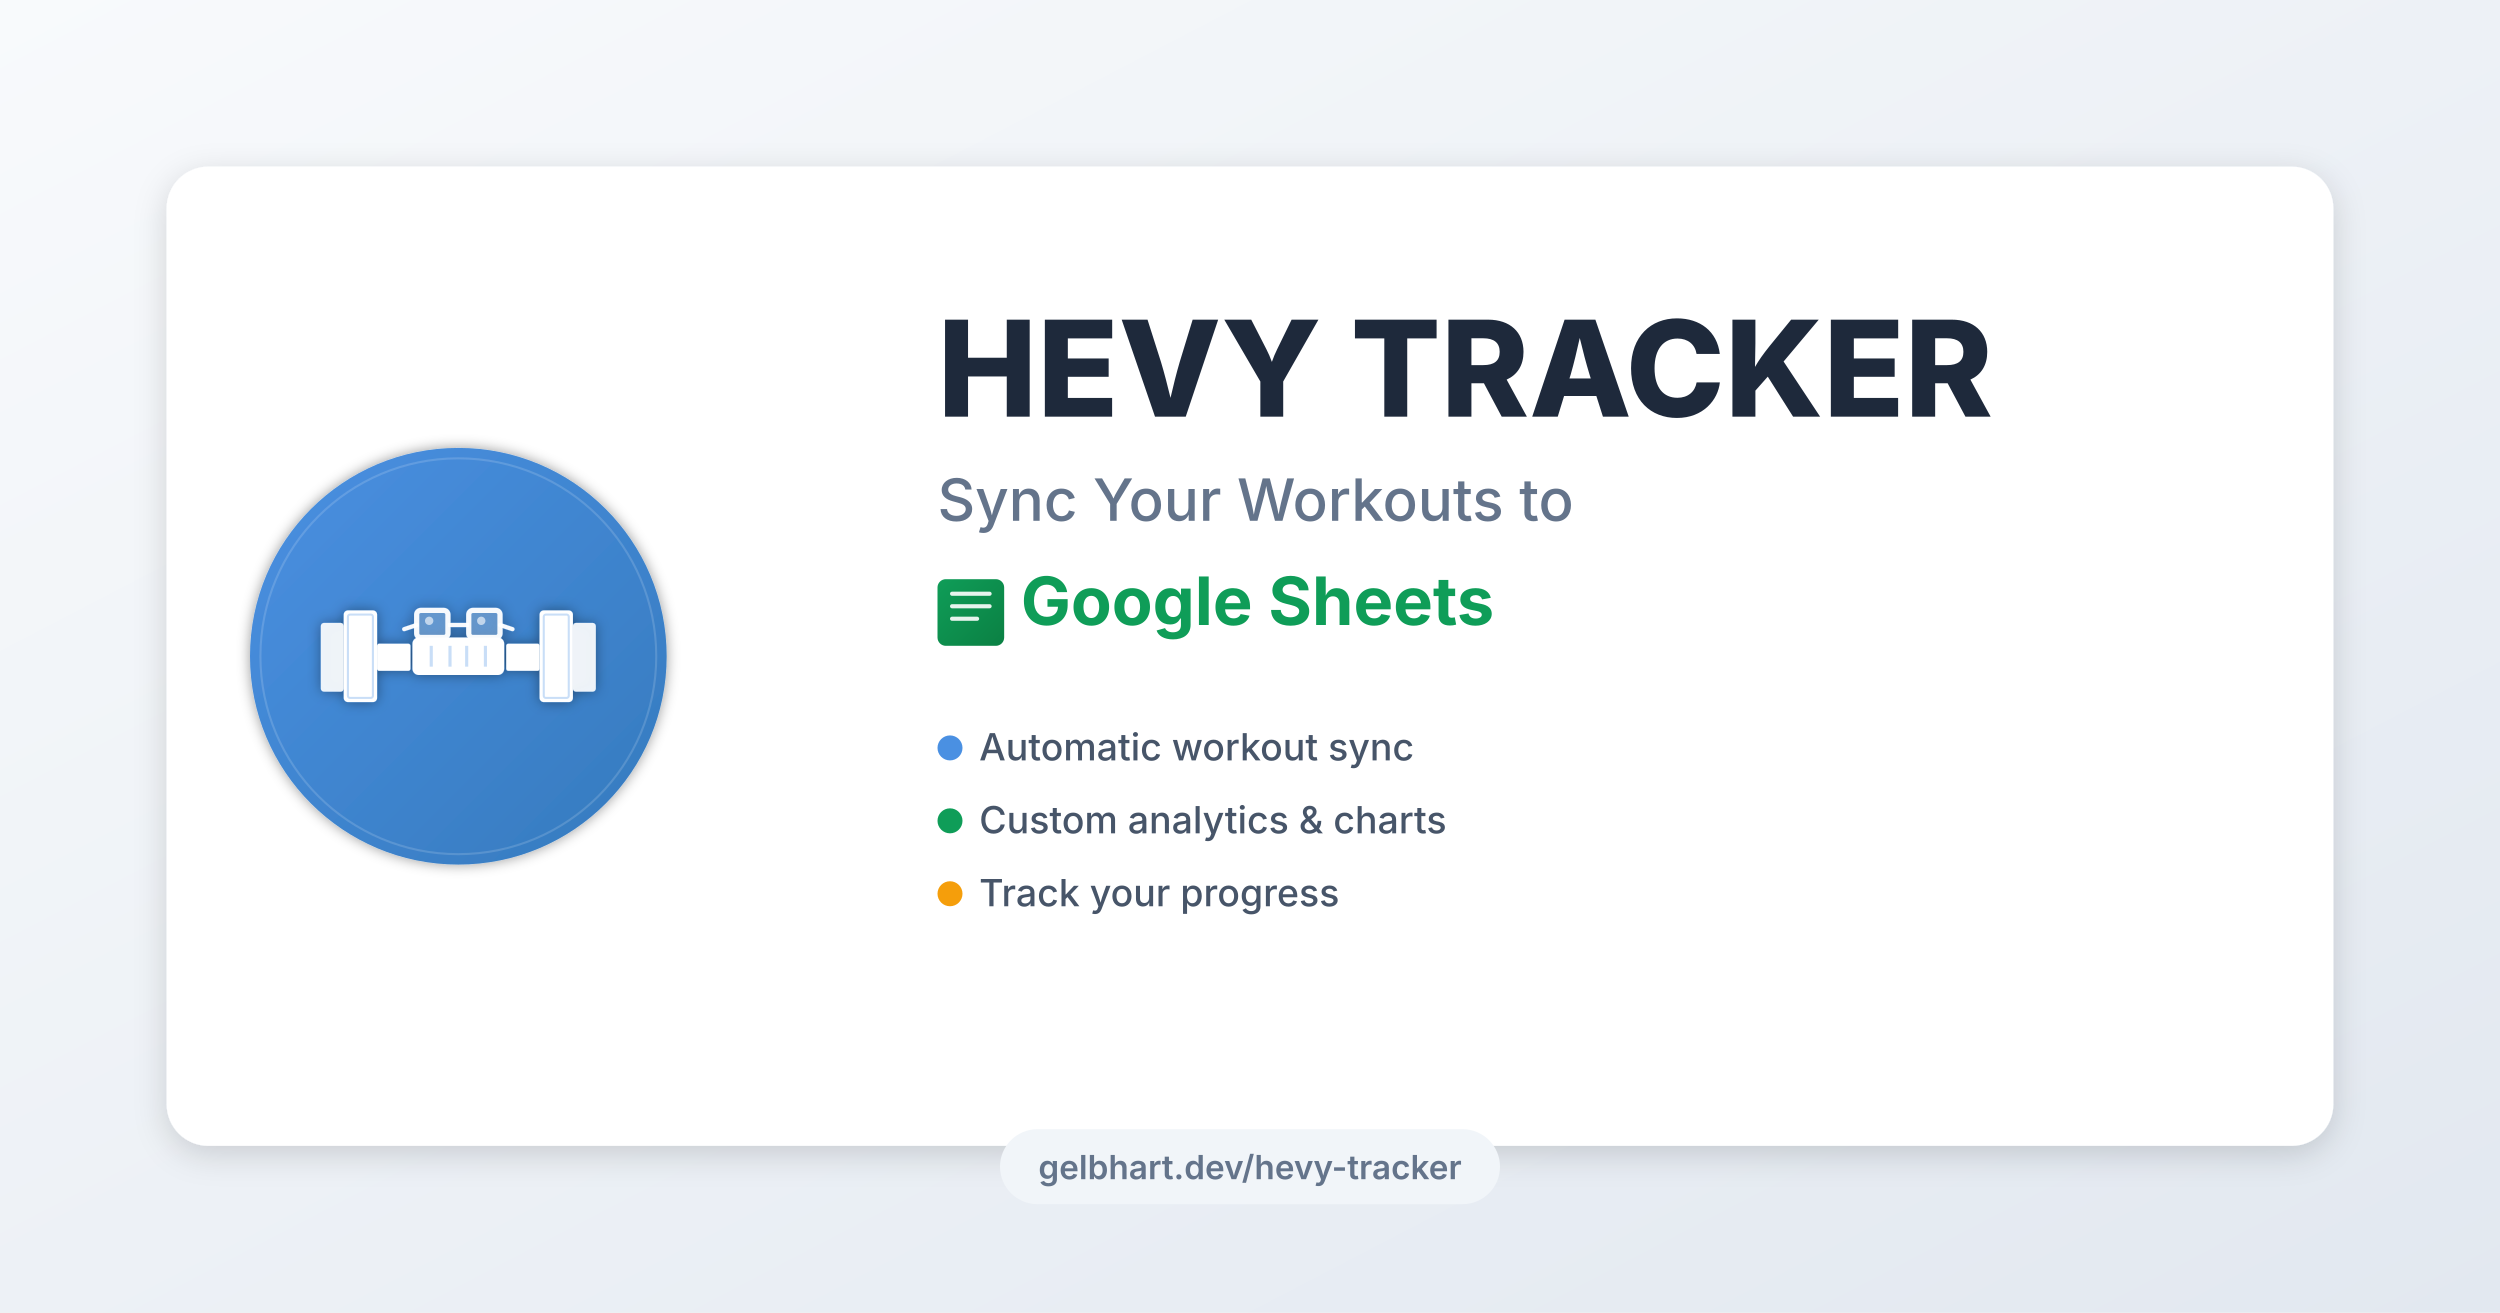
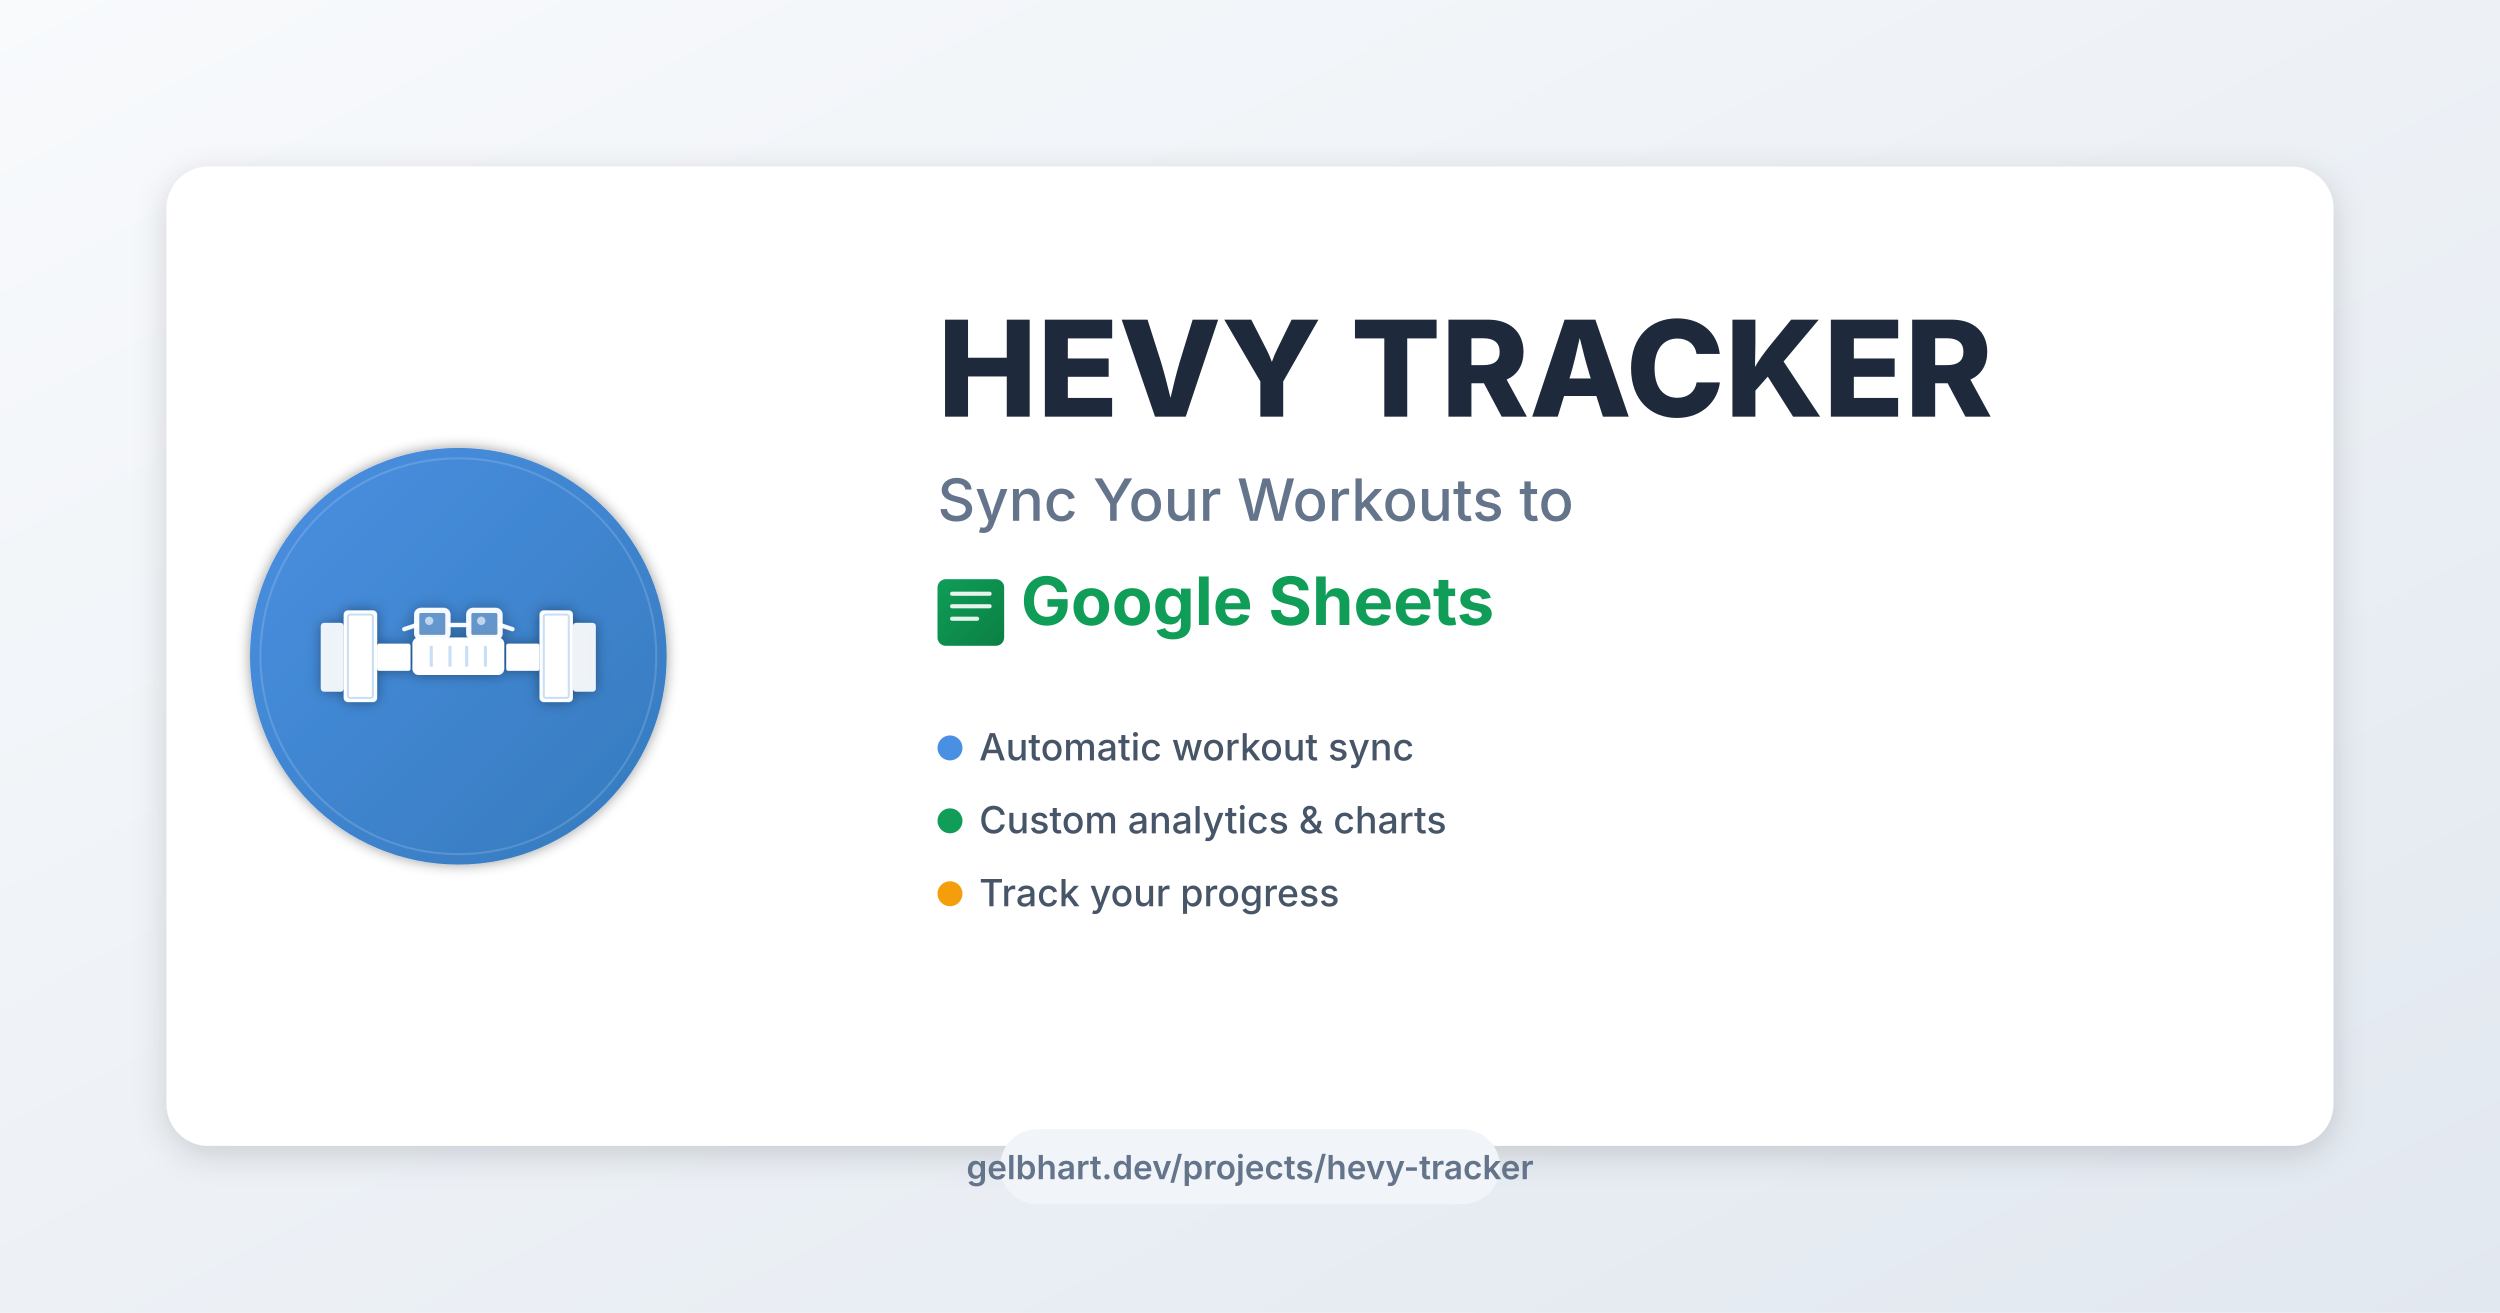
<svg xmlns="http://www.w3.org/2000/svg" viewBox="0 0 1200 630" width="1200" height="630">
  <defs>
    <linearGradient id="bgGradient" x1="0%" y1="0%" x2="100%" y2="100%">
      <stop offset="0%" style="stop-color:#f8fafc;stop-opacity:1" />
      <stop offset="100%" style="stop-color:#e2e8f0;stop-opacity:1" />
    </linearGradient>
    <linearGradient id="logoBg" x1="0%" y1="0%" x2="100%" y2="100%">
      <stop offset="0%" style="stop-color:#4A90E2;stop-opacity:1" />
      <stop offset="100%" style="stop-color:#357ABD;stop-opacity:1" />
    </linearGradient>
    <linearGradient id="sheetsGradient" x1="0%" y1="0%" x2="100%" y2="100%">
      <stop offset="0%" style="stop-color:#0f9d58;stop-opacity:1" />
      <stop offset="100%" style="stop-color:#0b8043;stop-opacity:1" />
    </linearGradient>
    <filter id="cardShadow" x="-50%" y="-50%" width="200%" height="200%">
      <feGaussianBlur in="SourceAlpha" stdDeviation="8" />
      <feOffset dx="0" dy="4" result="offsetblur" />
      <feComponentTransfer>
        <feFuncA type="linear" slope="0.15" />
      </feComponentTransfer>
      <feMerge>
        <feMergeNode />
        <feMergeNode in="SourceGraphic" />
      </feMerge>
    </filter>
    <filter id="glow" x="-50%" y="-50%" width="200%" height="200%">
      <feGaussianBlur in="SourceAlpha" stdDeviation="3" />
      <feOffset dx="0" dy="0" result="offsetblur" />
      <feComponentTransfer>
        <feFuncA type="linear" slope="0.4" />
      </feComponentTransfer>
      <feMerge>
        <feMergeNode />
        <feMergeNode in="SourceGraphic" />
      </feMerge>
    </filter>
  </defs>
  <rect width="1200" height="630" fill="url(#bgGradient)" />
  <g opacity="0.08">
    <circle cx="100" cy="100" r="3" fill="#4A90E2" />
    <circle cx="140" cy="100" r="3" fill="#4A90E2" />
    <circle cx="180" cy="100" r="3" fill="#4A90E2" />
    <circle cx="100" cy="140" r="3" fill="#4A90E2" />
    <circle cx="140" cy="140" r="3" fill="#4A90E2" />
    <circle cx="180" cy="140" r="3" fill="#4A90E2" />
    <circle cx="1020" cy="490" r="3" fill="#0f9d58" />
    <circle cx="1060" cy="490" r="3" fill="#0f9d58" />
    <circle cx="1100" cy="490" r="3" fill="#0f9d58" />
    <circle cx="1020" cy="530" r="3" fill="#0f9d58" />
    <circle cx="1060" cy="530" r="3" fill="#0f9d58" />
    <circle cx="1100" cy="530" r="3" fill="#0f9d58" />
  </g>
  <rect x="80" y="80" width="1040" height="470" rx="20" fill="#ffffff" filter="url(#cardShadow)" />
  <g transform="translate(220, 315)">
    <circle cx="0" cy="0" r="100" fill="url(#logoBg)" filter="url(#glow)" />
    <circle cx="0" cy="0" r="95" fill="none" stroke="rgba(255,255,255,0.15)" stroke-width="1" />
    <g filter="url(#glow)">
      <rect x="-66" y="-16" width="11" height="33" rx="1.5" fill="#ffffff" opacity="0.9" />
      <rect x="-55" y="-22" width="16" height="44" rx="2" fill="#ffffff" />
      <rect x="-53" y="-20" width="12" height="40" rx="1" fill="none" stroke="rgba(74,144,226,0.3)" stroke-width="1" />
      <rect x="-39" y="-6" width="16" height="13" rx="1" fill="#ffffff" />
      <rect x="-22" y="-9" width="44" height="18" rx="3" fill="#ffffff" />
      <line x1="-13" y1="-5" x2="-13" y2="5" stroke="rgba(74,144,226,0.3)" stroke-width="1.5" />
      <line x1="-4" y1="-5" x2="-4" y2="5" stroke="rgba(74,144,226,0.3)" stroke-width="1.5" />
      <line x1="4" y1="-5" x2="4" y2="5" stroke="rgba(74,144,226,0.3)" stroke-width="1.5" />
      <line x1="13" y1="-5" x2="13" y2="5" stroke="rgba(74,144,226,0.3)" stroke-width="1.5" />
      <rect x="23" y="-6" width="16" height="13" rx="1" fill="#ffffff" />
      <rect x="39" y="-22" width="16" height="44" rx="2" fill="#ffffff" />
      <rect x="41" y="-20" width="12" height="40" rx="1" fill="none" stroke="rgba(74,144,226,0.3)" stroke-width="1" />
      <rect x="55" y="-16" width="11" height="33" rx="1.5" fill="#ffffff" opacity="0.9" />
      <g transform="translate(0, -2)">
        <rect x="-20" y="-20" width="15" height="13" rx="2" fill="none" stroke="#ffffff" stroke-width="2.5" opacity="0.95" />
        <rect x="-19" y="-19" width="13" height="11" rx="1.5" fill="rgba(255,255,255,0.15)" />
        <line x1="-5" y1="-13" x2="5" y2="-13" stroke="#ffffff" stroke-width="2" opacity="0.95" />
        <rect x="5" y="-20" width="15" height="13" rx="2" fill="none" stroke="#ffffff" stroke-width="2.5" opacity="0.95" />
        <rect x="6" y="-19" width="13" height="11" rx="1.5" fill="rgba(255,255,255,0.15)" />
        <line x1="-20" y1="-13" x2="-26" y2="-11" stroke="#ffffff" stroke-width="2" opacity="0.95" stroke-linecap="round" />
        <line x1="20" y1="-13" x2="26" y2="-11" stroke="#ffffff" stroke-width="2" opacity="0.95" stroke-linecap="round" />
        <circle cx="-14" cy="-15" r="2" fill="#ffffff" opacity="0.6" />
        <circle cx="11" cy="-15" r="2" fill="#ffffff" opacity="0.6" />
      </g>
    </g>
  </g>
  <g transform="translate(450, 200)">
    <text fill="#1e293b" font-family="'Inter', 'Helvetica Neue', Arial, sans-serif" font-size="64" font-weight="800" x="0" y="0">HEVY TRACKER</text>
    <g transform="translate(0, 50)">
      <text fill="#64748b" font-family="'Inter', 'Helvetica Neue', Arial, sans-serif" font-size="28" font-weight="500" x="0" y="0">Sync Your Workouts to</text>
    </g>
    <g transform="translate(0, 100)">
      <rect x="0" y="-22" width="32" height="32" rx="4" fill="url(#sheetsGradient)" />
      <g fill="#ffffff" opacity="0.9">
        <rect x="6" y="-16" width="20" height="2" rx="1" />
        <rect x="6" y="-10" width="20" height="2" rx="1" />
        <rect x="6" y="-4" width="14" height="2" rx="1" />
      </g>
      <text fill="#0f9d58" font-family="'Inter', 'Helvetica Neue', Arial, sans-serif" font-size="32" font-weight="700" x="40" y="0">Google Sheets</text>
    </g>
    <g transform="translate(0, 165)">
      <g>
        <circle cx="6" cy="-6" r="6" fill="#4A90E2" />
        <text fill="#475569" font-family="'Inter', 'Helvetica Neue', Arial, sans-serif" font-size="18" font-weight="500" x="20" y="0">Automatic workout sync</text>
      </g>
      <g transform="translate(0, 35)">
        <circle cx="6" cy="-6" r="6" fill="#0f9d58" />
        <text fill="#475569" font-family="'Inter', 'Helvetica Neue', Arial, sans-serif" font-size="18" font-weight="500" x="20" y="0">Custom analytics &amp; charts</text>
      </g>
      <g transform="translate(0, 70)">
        <circle cx="6" cy="-6" r="6" fill="#f59e0b" />
        <text fill="#475569" font-family="'Inter', 'Helvetica Neue', Arial, sans-serif" font-size="18" font-weight="500" x="20" y="0">Track your progress</text>
      </g>
    </g>
  </g>
  <g transform="translate(600, 560)">
    <rect x="-120" y="-18" width="240" height="36" rx="18" fill="#f1f5f9" />
-     <text fill="#64748b" font-family="'Inter', 'Helvetica Neue', Arial, sans-serif" font-size="16" font-weight="600" text-anchor="middle" x="0" y="6">gelbhart.dev/hevy-tracker</text>
+     <text fill="#64748b" font-family="'Inter', 'Helvetica Neue', Arial, sans-serif" font-size="16" font-weight="600" text-anchor="middle" x="0" y="6">gelbhart.dev/projects/hevy-tracker</text>
  </g>
</svg>
